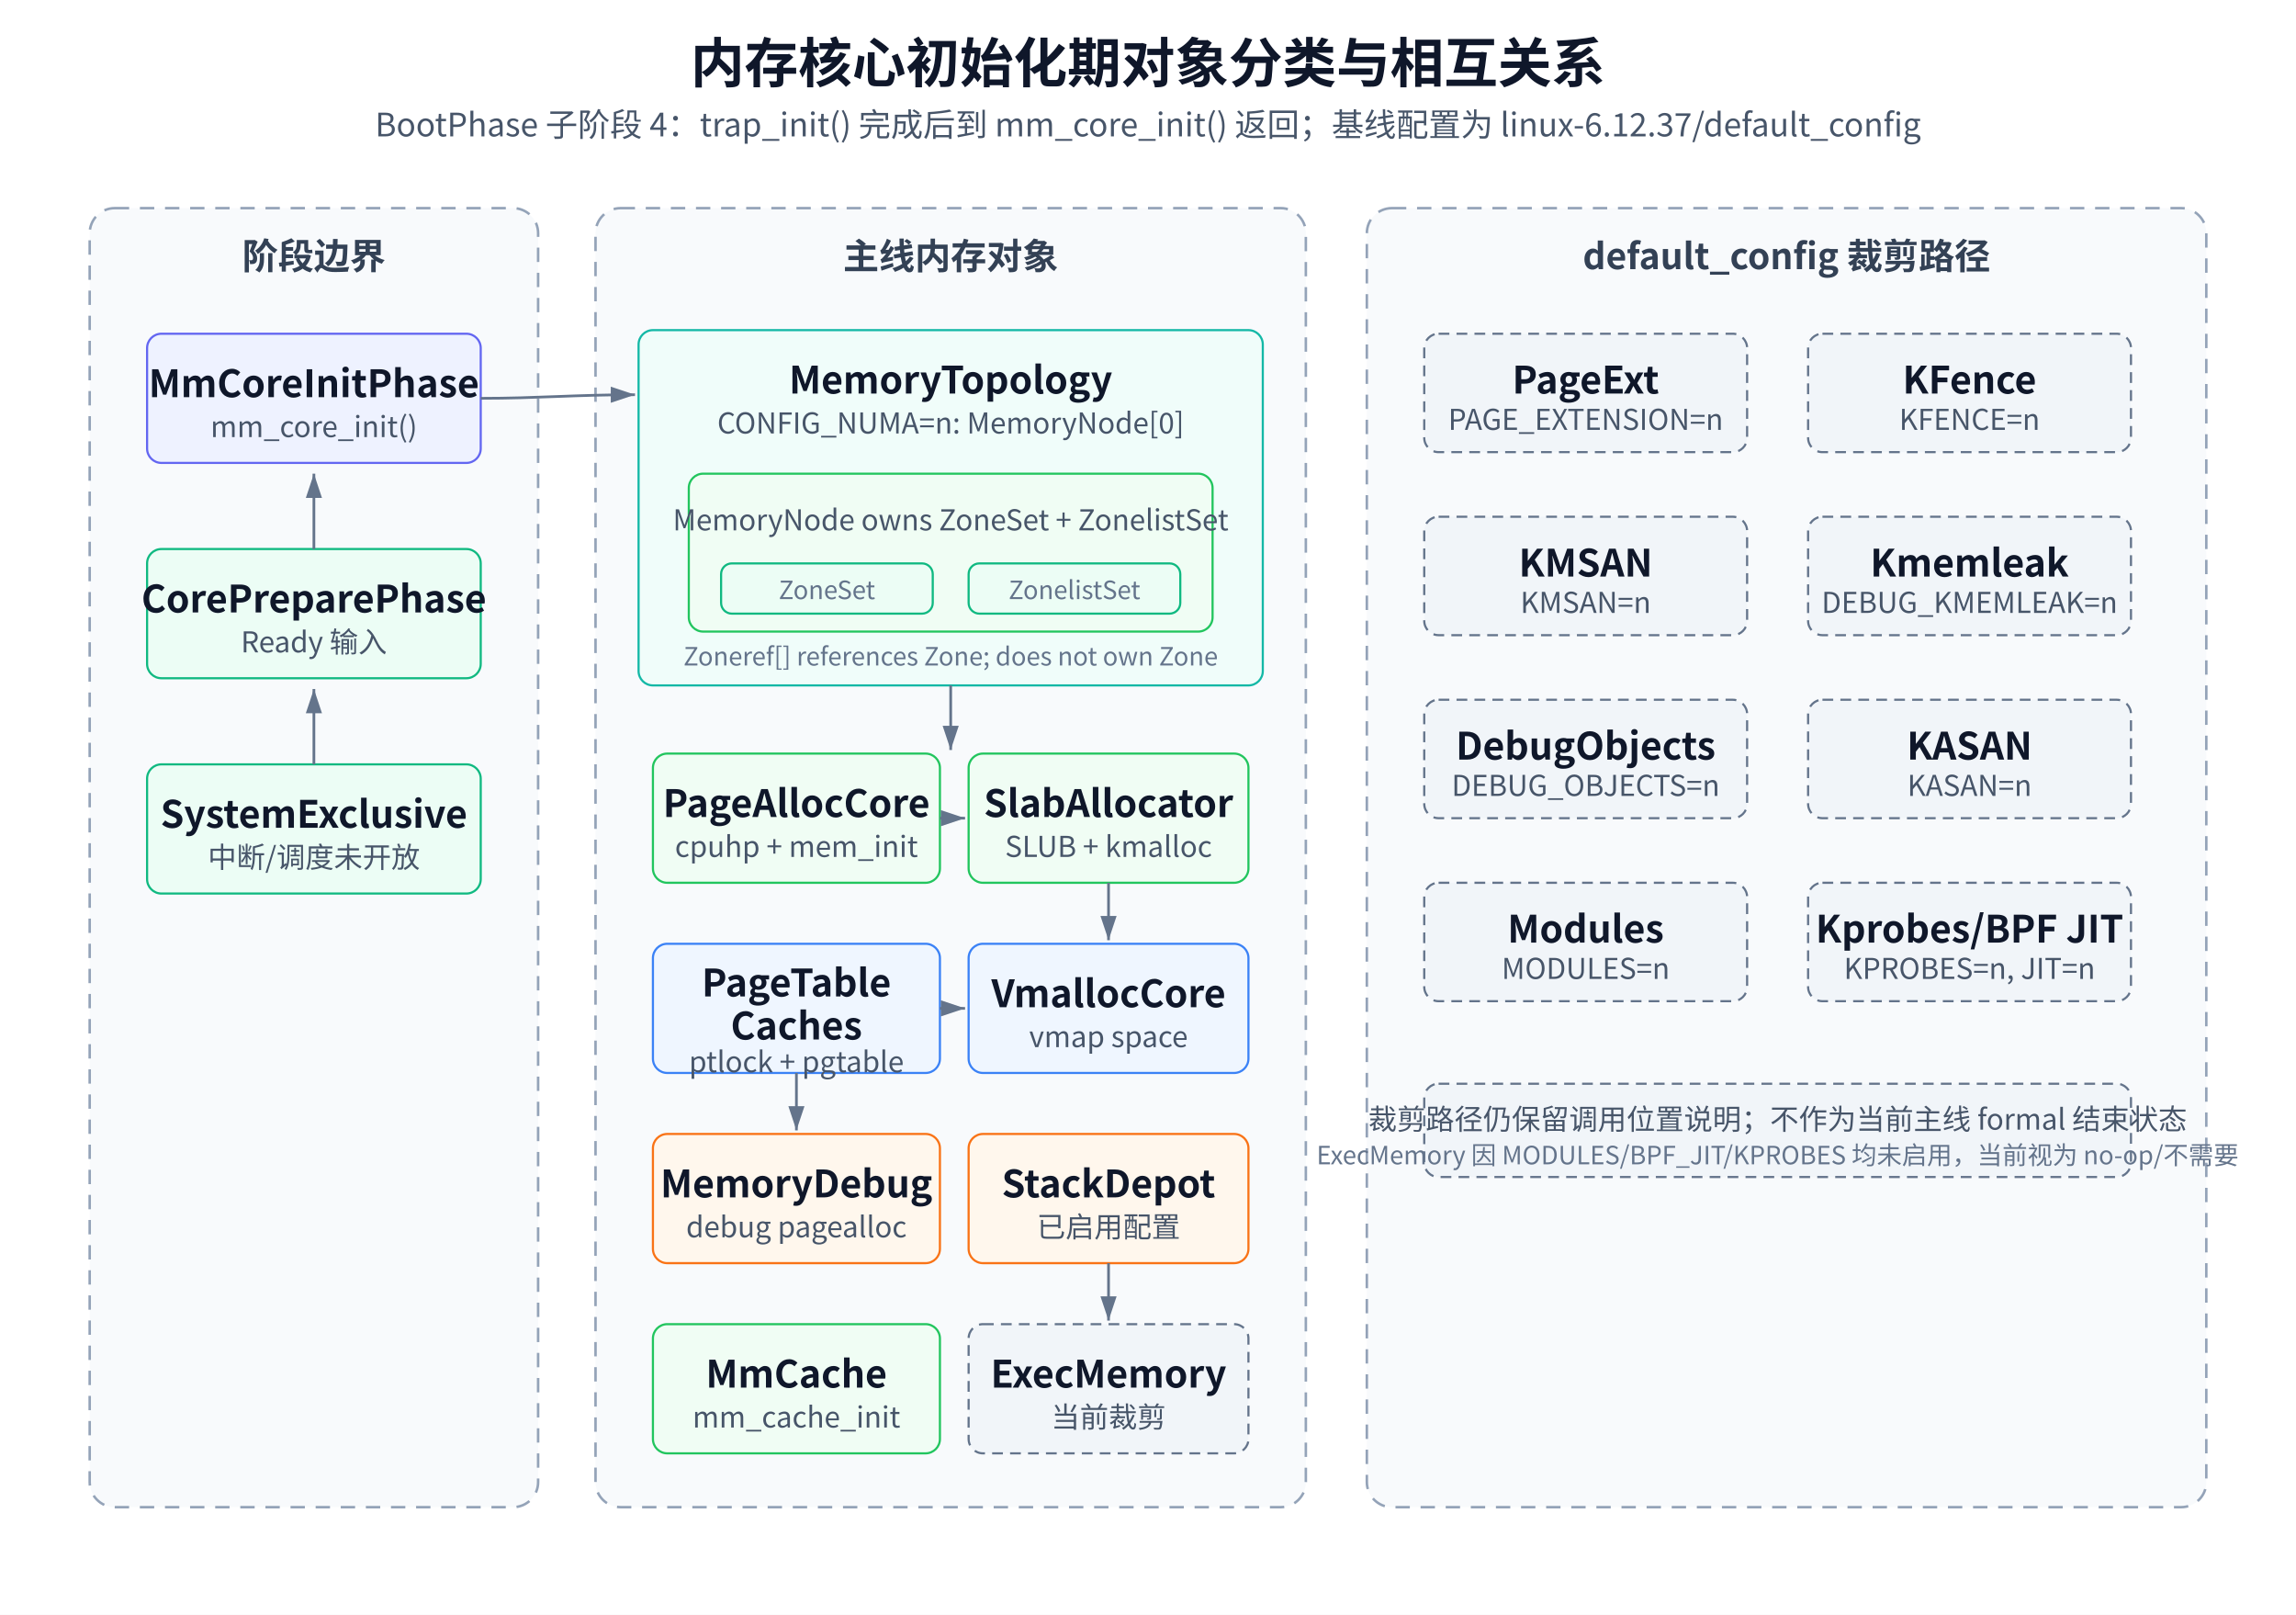
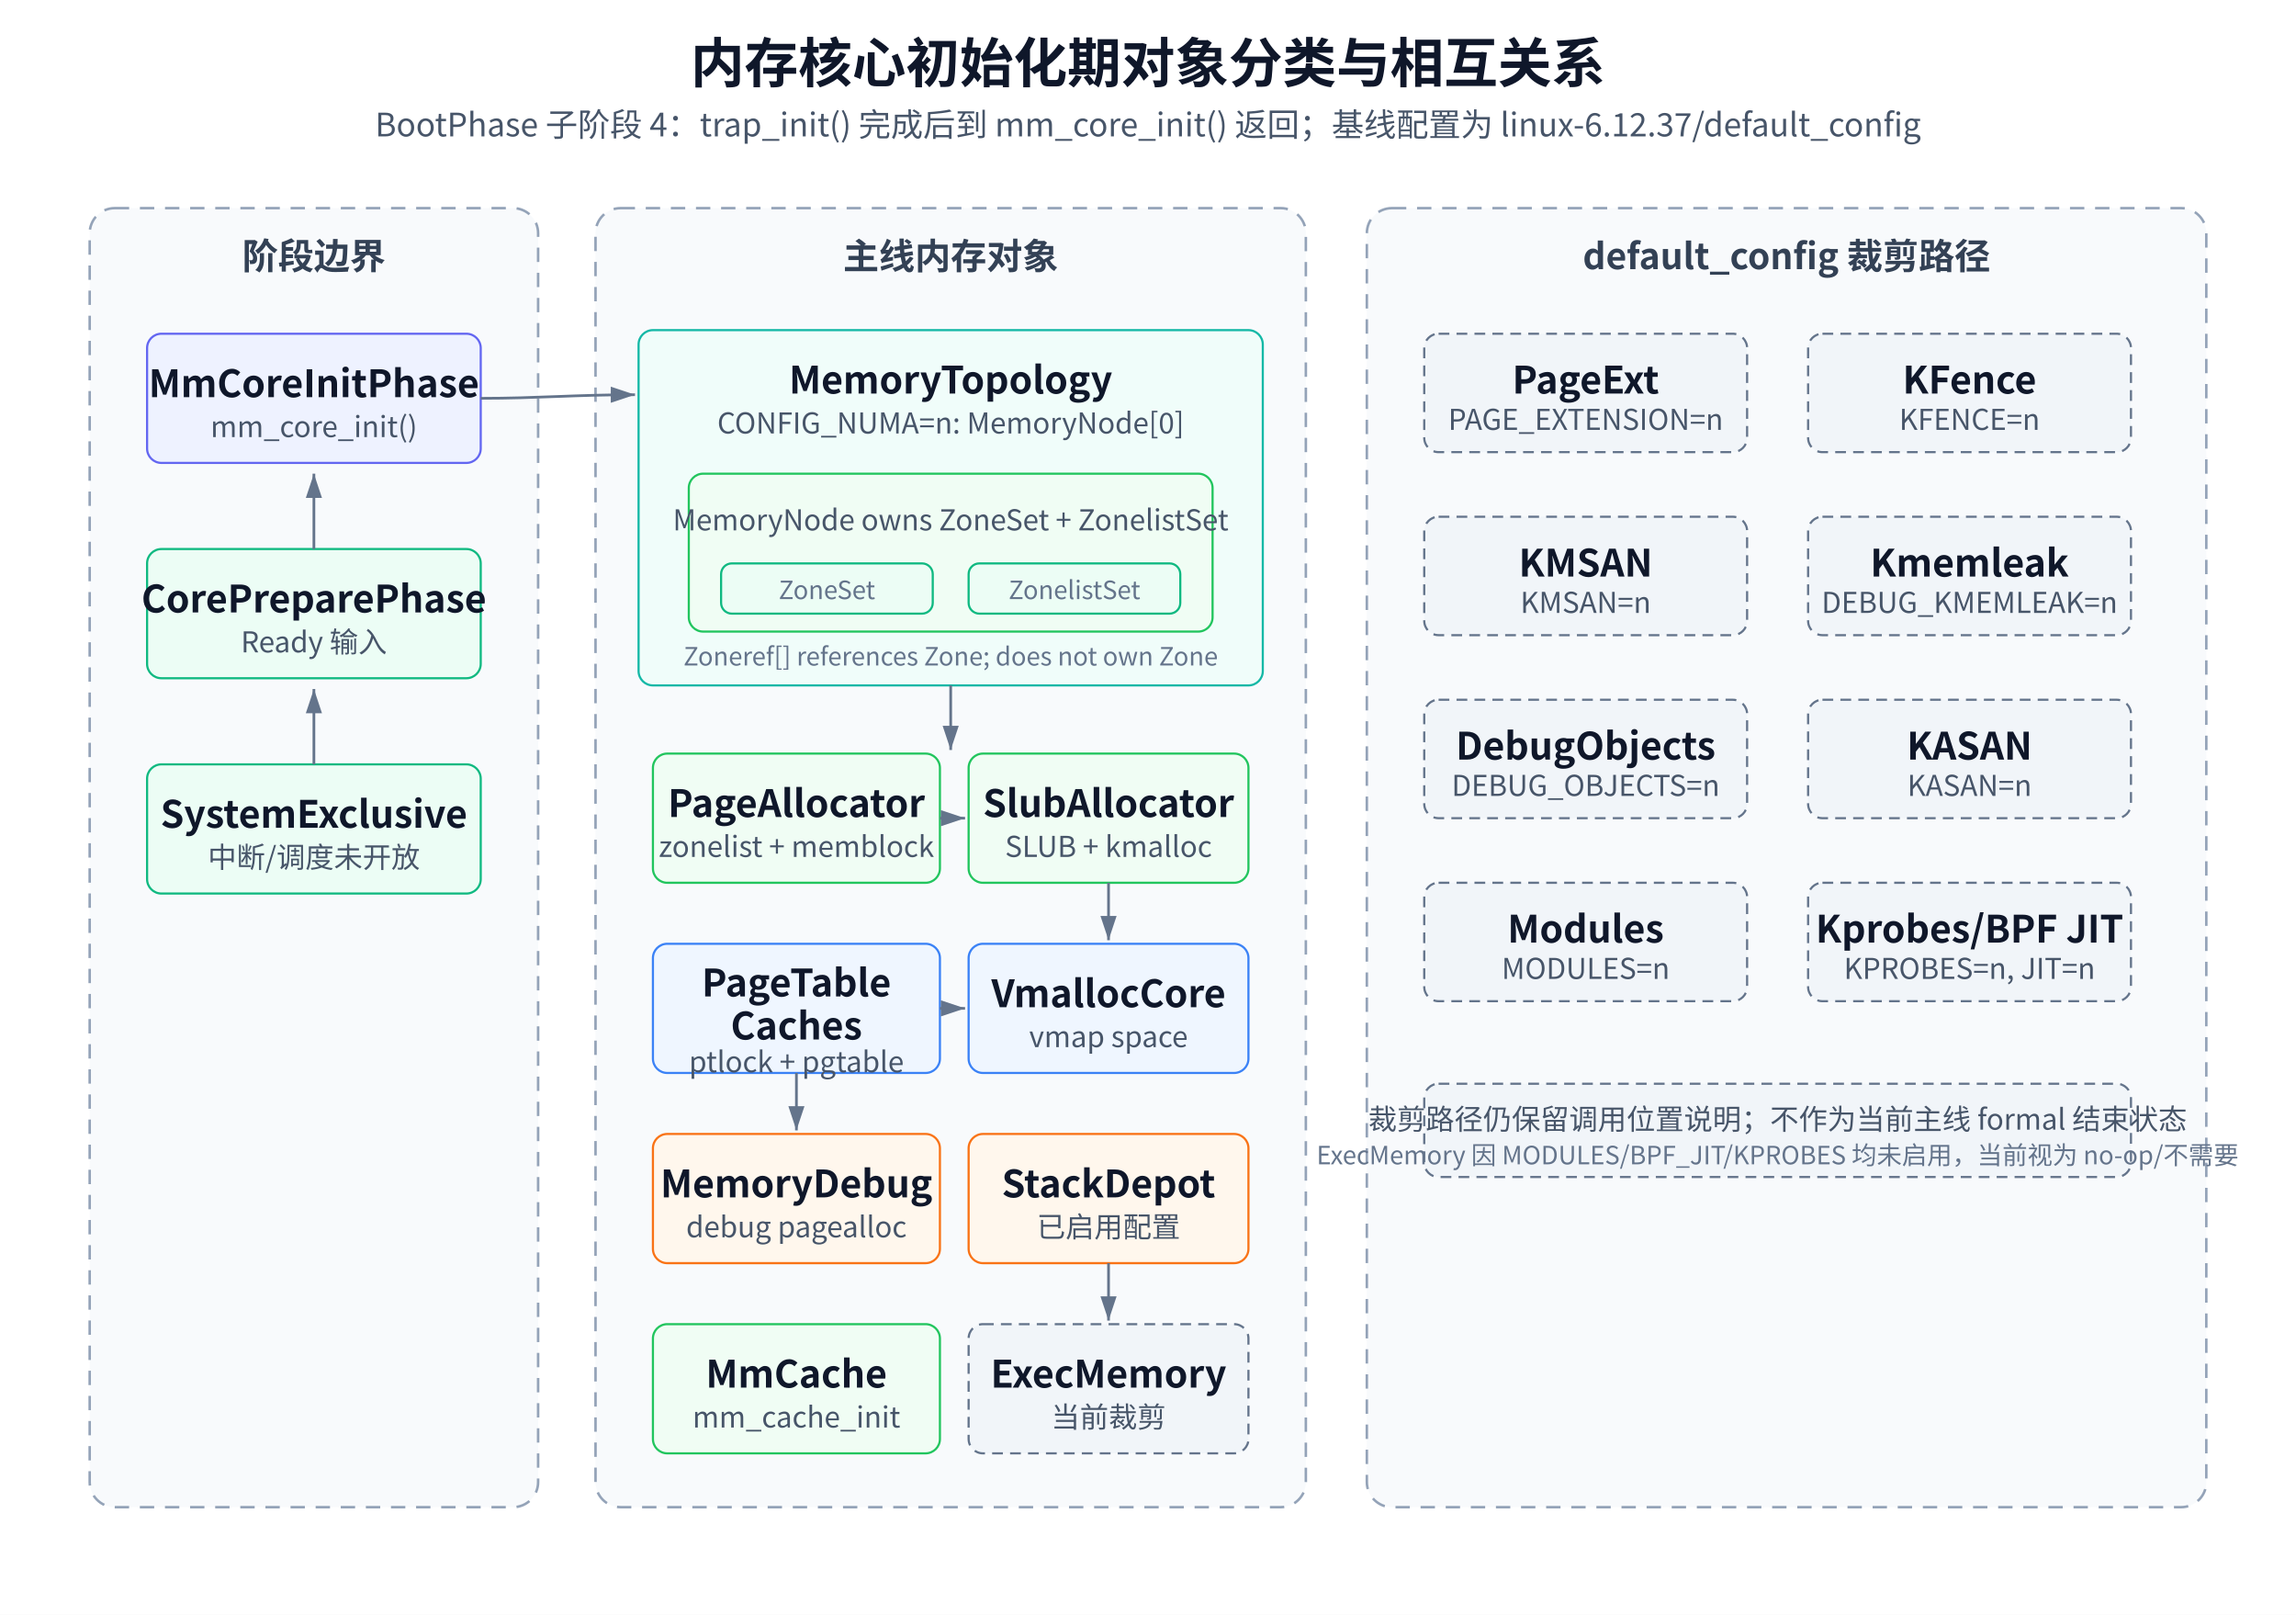
<svg xmlns="http://www.w3.org/2000/svg" width="1280" height="900" viewBox="0 0 1280 900" role="img" aria-labelledby="title desc">
  <defs>
    <style>
      text {
        font-family: "Microsoft YaHei", "Noto Sans CJK SC", "Source Han Sans SC", Arial, sans-serif;
        fill: #0f172a;
      }
      .title { font-size: 30px; font-weight: 600; }
      .subtitle { font-size: 18px; fill: #475569; }
      .group { fill: #f8fafc; stroke: #94a3b8; stroke-width: 1.4; stroke-dasharray: 8 6; }
      .box { fill: #ffffff; stroke: #334155; stroke-width: 1.2; }
      .phase { fill: #eef2ff; stroke: #6366f1; }
      .ready { fill: #ecfdf5; stroke: #10b981; }
      .memory { fill: #f0fdf4; stroke: #22c55e; }
      .topology { fill: #f0fdfa; stroke: #14b8a6; }
      .alloc { fill: #eff6ff; stroke: #3b82f6; }
      .debug { fill: #fff7ed; stroke: #f97316; }
      .trimmed { fill: #f1f5f9; stroke: #64748b; stroke-dasharray: 6 4; }
      .label { font-size: 21px; font-weight: 600; dominant-baseline: middle; }
      .small { font-size: 16px; fill: #475569; dominant-baseline: middle; }
      .tiny { font-size: 14px; fill: #64748b; dominant-baseline: middle; }
      .group-title { font-size: 20px; font-weight: 600; fill: #334155; }
      .edge { stroke: #64748b; stroke-width: 1.5; fill: none; marker-end: url(#arrow); }
    </style>
    <marker id="arrow" markerWidth="10" markerHeight="10" refX="9" refY="3" orient="auto" markerUnits="strokeWidth">
      <path d="M0,0 L0,6 L9,3 z" fill="#64748b" />
    </marker>
  </defs>
  <rect x="0" y="0" width="1280" height="900" fill="#ffffff" />
  <text x="640" y="46" text-anchor="middle" class="title">内存核心初始化期对象分类与相互关系</text>
  <text x="640" y="76" text-anchor="middle" class="subtitle">BootPhase 子阶段 4：trap_init() 完成后到 mm_core_init() 返回；基线配置为 linux-6.12.37/default_config</text>
  <rect x="50" y="116" width="250" height="724" rx="14" class="group" />
  <text x="175" y="150" text-anchor="middle" class="group-title">阶段边界</text>
  <rect x="82" y="186" width="186" height="72" rx="8" class="box phase" />
  <text x="175" y="214" text-anchor="middle" class="label">MmCoreInitPhase</text>
  <text x="175" y="238" text-anchor="middle" class="small">mm_core_init()</text>
  <rect x="82" y="306" width="186" height="72" rx="8" class="box ready" />
  <text x="175" y="334" text-anchor="middle" class="label">CorePreparePhase</text>
  <text x="175" y="358" text-anchor="middle" class="small">Ready 输入</text>
  <rect x="82" y="426" width="186" height="72" rx="8" class="box ready" />
  <text x="175" y="454" text-anchor="middle" class="label">SystemExclusive</text>
  <text x="175" y="478" text-anchor="middle" class="small">中断/调度未开放</text>
  <path d="M175 306 L175 264" class="edge" />
  <path d="M175 426 L175 384" class="edge" />
  <rect x="332" y="116" width="396" height="724" rx="14" class="group" />
  <text x="530" y="150" text-anchor="middle" class="group-title">主线内存对象</text>
  <rect x="356" y="184" width="348" height="198" rx="8" class="box topology" />
  <text x="530" y="212" text-anchor="middle" class="label">MemoryTopology</text>
  <text x="530" y="236" text-anchor="middle" class="small">CONFIG_NUMA=n: MemoryNode[0]</text>
  <rect x="384" y="264" width="292" height="88" rx="8" class="box memory" />
  <text x="530" y="290" text-anchor="middle" class="small">MemoryNode owns ZoneSet + ZonelistSet</text>
  <rect x="402" y="314" width="118" height="28" rx="6" class="box ready" />
  <text x="461" y="329" text-anchor="middle" class="tiny">ZoneSet</text>
  <rect x="540" y="314" width="118" height="28" rx="6" class="box ready" />
  <text x="599" y="329" text-anchor="middle" class="tiny">ZonelistSet</text>
  <text x="530" y="366" text-anchor="middle" class="tiny">Zoneref[] references Zone; does not own Zone</text>
  <rect x="364" y="420" width="160" height="72" rx="8" class="box memory" />
-   <text x="444" y="448" text-anchor="middle" class="label">PageAllocCore</text>
-   <text x="444" y="472" text-anchor="middle" class="small">cpuhp + mem_init</text>
+   <text x="444" y="448" text-anchor="middle" class="label">PageAllocator</text>
+   <text x="444" y="472" text-anchor="middle" class="small">zonelist + memblock</text>
  <rect x="540" y="420" width="156" height="72" rx="8" class="box memory" />
-   <text x="618" y="448" text-anchor="middle" class="label">SlabAllocator</text>
+   <text x="618" y="448" text-anchor="middle" class="label">SlubAllocator</text>
  <text x="618" y="472" text-anchor="middle" class="small">SLUB + kmalloc</text>
  <rect x="364" y="526" width="160" height="72" rx="8" class="box alloc" />
  <text x="444" y="548" text-anchor="middle" class="label">PageTable</text>
  <text x="444" y="572" text-anchor="middle" class="label">Caches</text>
  <text x="444" y="592" text-anchor="middle" class="small">ptlock + pgtable</text>
  <rect x="540" y="526" width="156" height="72" rx="8" class="box alloc" />
  <text x="618" y="554" text-anchor="middle" class="label">VmallocCore</text>
  <text x="618" y="578" text-anchor="middle" class="small">vmap space</text>
  <rect x="364" y="632" width="160" height="72" rx="8" class="box debug" />
  <text x="444" y="660" text-anchor="middle" class="label">MemoryDebug</text>
  <text x="444" y="684" text-anchor="middle" class="small">debug pagealloc</text>
  <rect x="540" y="632" width="156" height="72" rx="8" class="box debug" />
  <text x="618" y="660" text-anchor="middle" class="label">StackDepot</text>
  <text x="618" y="684" text-anchor="middle" class="small">已启用配置</text>
  <rect x="364" y="738" width="160" height="72" rx="8" class="box memory" />
  <text x="444" y="766" text-anchor="middle" class="label">MmCache</text>
  <text x="444" y="790" text-anchor="middle" class="small">mm_cache_init</text>
  <rect x="540" y="738" width="156" height="72" rx="8" class="box trimmed" />
  <text x="618" y="766" text-anchor="middle" class="label">ExecMemory</text>
  <text x="618" y="790" text-anchor="middle" class="small">当前裁剪</text>
  <rect x="762" y="116" width="468" height="724" rx="14" class="group" />
  <text x="996" y="150" text-anchor="middle" class="group-title">default_config 裁剪路径</text>
  <rect x="794" y="186" width="180" height="66" rx="8" class="box trimmed" />
  <text x="884" y="212" text-anchor="middle" class="label">PageExt</text>
  <text x="884" y="234" text-anchor="middle" class="small">PAGE_EXTENSION=n</text>
  <rect x="1008" y="186" width="180" height="66" rx="8" class="box trimmed" />
  <text x="1098" y="212" text-anchor="middle" class="label">KFence</text>
  <text x="1098" y="234" text-anchor="middle" class="small">KFENCE=n</text>
  <rect x="794" y="288" width="180" height="66" rx="8" class="box trimmed" />
  <text x="884" y="314" text-anchor="middle" class="label">KMSAN</text>
  <text x="884" y="336" text-anchor="middle" class="small">KMSAN=n</text>
  <rect x="1008" y="288" width="180" height="66" rx="8" class="box trimmed" />
  <text x="1098" y="314" text-anchor="middle" class="label">Kmemleak</text>
  <text x="1098" y="336" text-anchor="middle" class="small">DEBUG_KMEMLEAK=n</text>
  <rect x="794" y="390" width="180" height="66" rx="8" class="box trimmed" />
  <text x="884" y="416" text-anchor="middle" class="label">DebugObjects</text>
  <text x="884" y="438" text-anchor="middle" class="small">DEBUG_OBJECTS=n</text>
  <rect x="1008" y="390" width="180" height="66" rx="8" class="box trimmed" />
  <text x="1098" y="416" text-anchor="middle" class="label">KASAN</text>
  <text x="1098" y="438" text-anchor="middle" class="small">KASAN=n</text>
  <rect x="794" y="492" width="180" height="66" rx="8" class="box trimmed" />
  <text x="884" y="518" text-anchor="middle" class="label">Modules</text>
  <text x="884" y="540" text-anchor="middle" class="small">MODULES=n</text>
  <rect x="1008" y="492" width="180" height="66" rx="8" class="box trimmed" />
  <text x="1098" y="518" text-anchor="middle" class="label">Kprobes/BPF JIT</text>
  <text x="1098" y="540" text-anchor="middle" class="small">KPROBES=n, JIT=n</text>
  <rect x="794" y="604" width="394" height="52" rx="8" class="box trimmed" />
  <text x="991" y="624" text-anchor="middle" class="small">裁剪路径仍保留调用位置说明；不作为当前主线 formal 结束状态</text>
  <text x="991" y="644" text-anchor="middle" class="tiny">ExecMemory 因 MODULES/BPF_JIT/KPROBES 均未启用，当前视为 no-op/不需要</text>
  <path d="M268 222 C300 222, 320 220, 354 220" class="edge" />
  <path d="M530 382 C530 400, 530 404, 530 418" class="edge" />
  <path d="M524 456 L538 456" class="edge" />
  <path d="M618 492 C618 510, 618 512, 618 524" class="edge" />
  <path d="M524 562 L538 562" class="edge" />
  <path d="M444 598 L444 630" class="edge" />
  <path d="M618 704 C618 720, 618 722, 618 736" class="edge" />
</svg>
